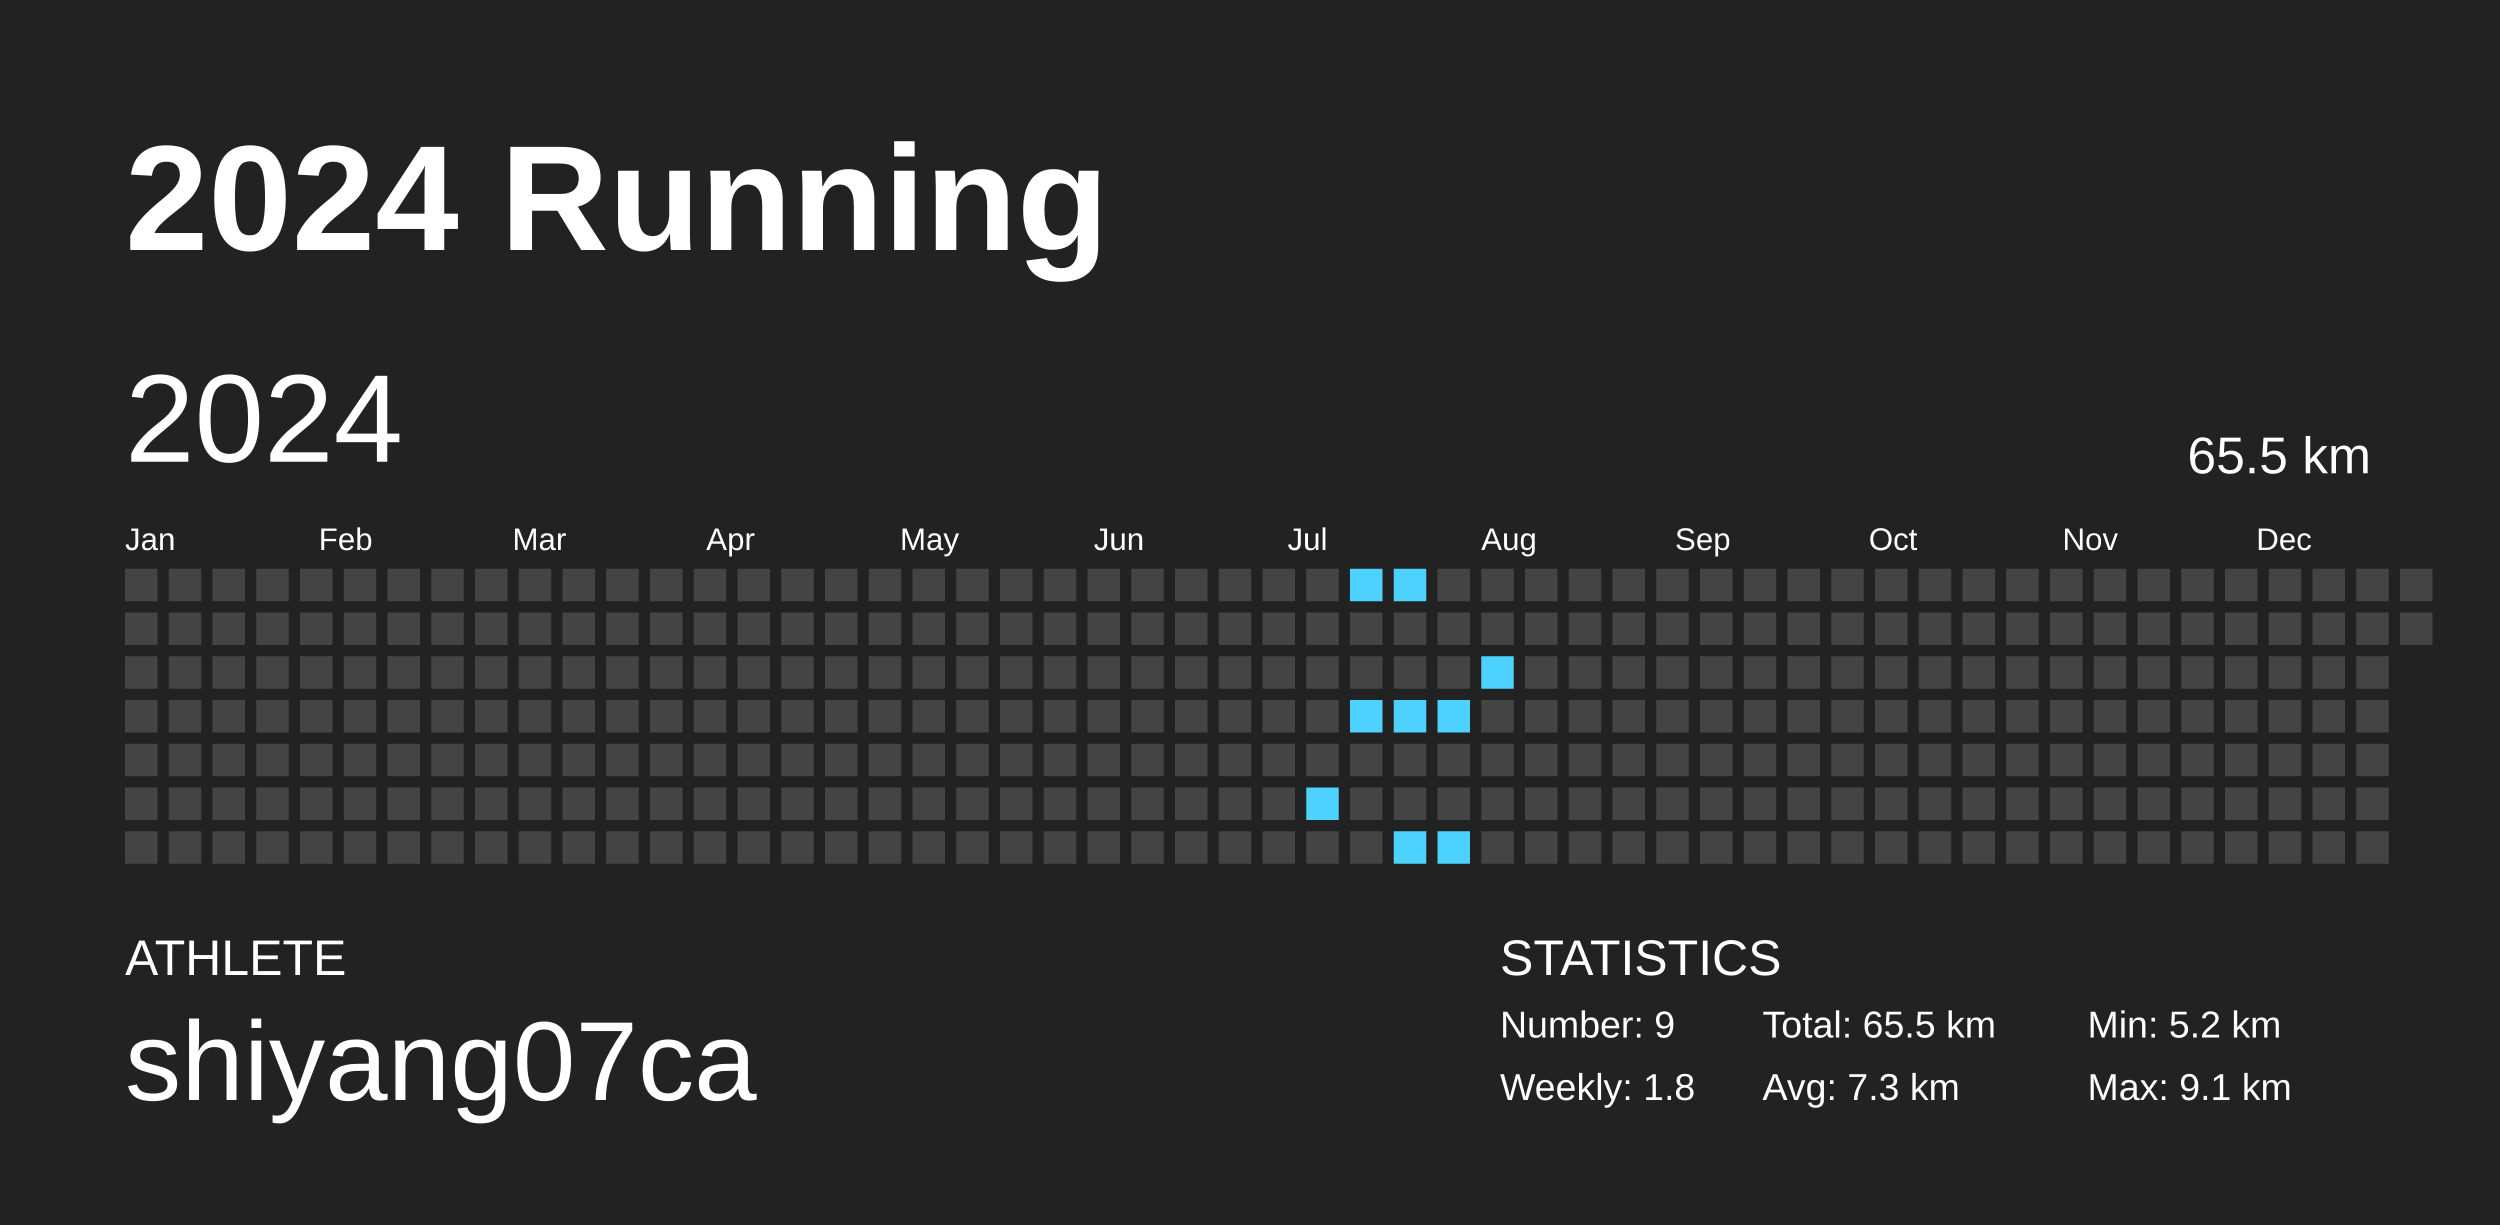
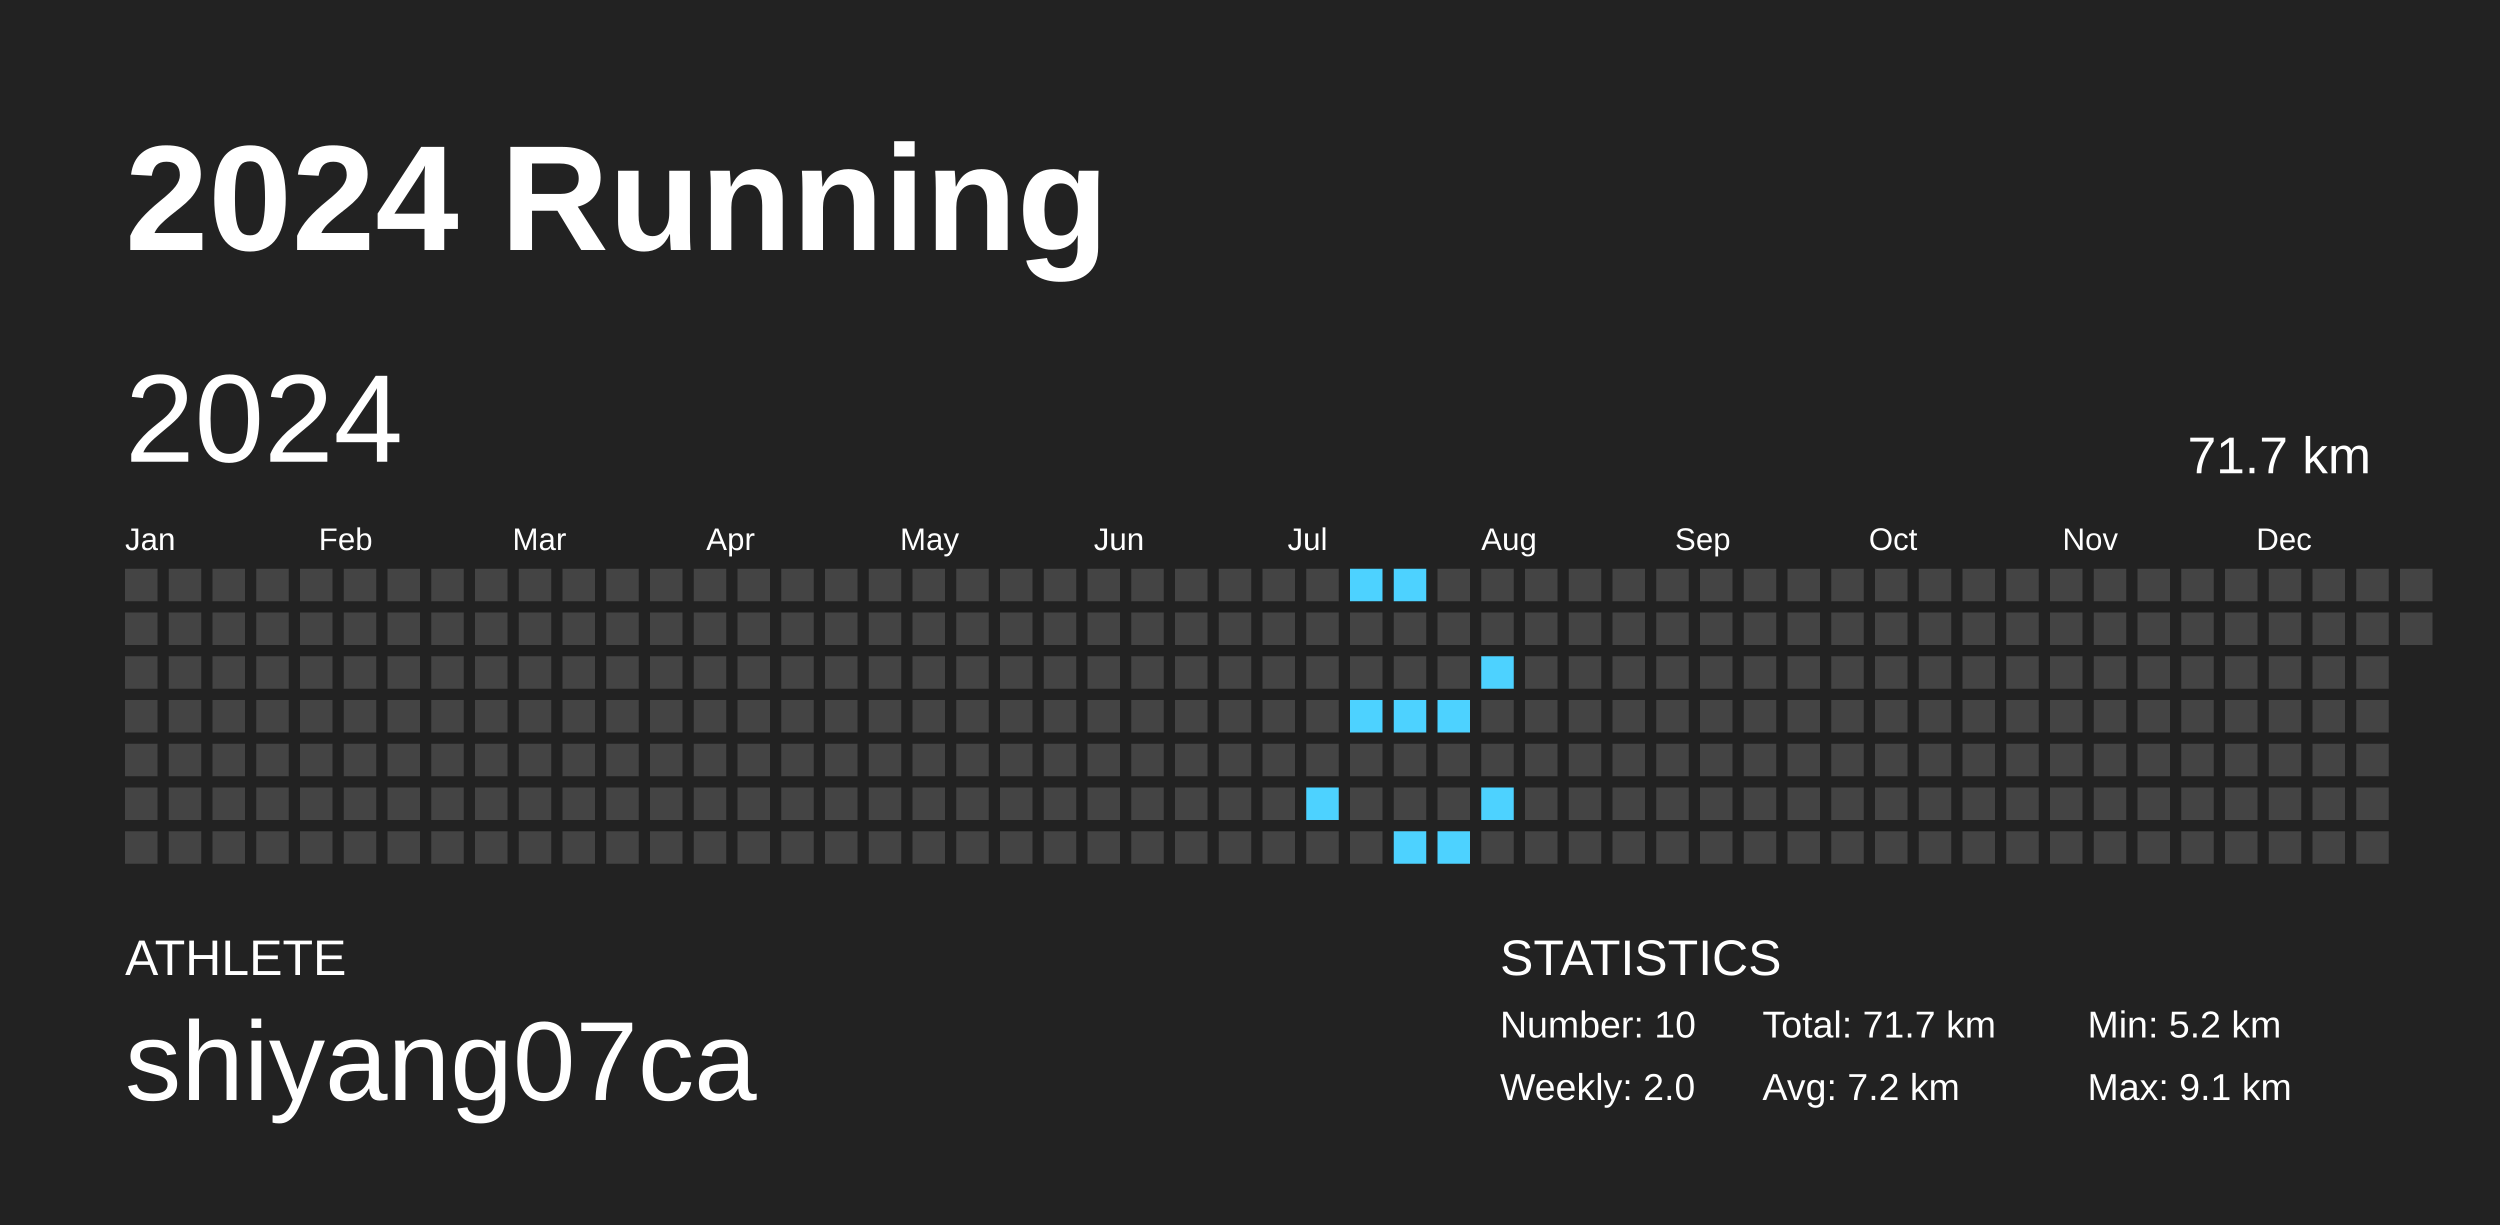
<svg xmlns="http://www.w3.org/2000/svg" baseProfile="full" height="98mm" version="1.1" viewBox="0,0,200,98" width="200mm">
  <defs />
  <rect fill="#222222" height="98" width="200" x="0" y="0" />
  <text fill="#FFFFFF" style="font-size:12px; font-family:Arial; font-weight:bold;" x="10" y="20">2024 Running</text>
  <text fill="#FFFFFF" style="font-size:4px; font-family:Arial" x="10" y="78">ATHLETE</text>
  <text fill="#FFFFFF" style="font-size:9px; font-family:Arial" x="10" y="88">shiyang07ca</text>
  <text fill="#FFFFFF" style="font-size:4px; font-family:Arial" x="120" y="78">STATISTICS</text>
-   <text fill="#FFFFFF" style="font-size:3px; font-family:Arial" x="120" y="83">Number: 9</text>
-   <text fill="#FFFFFF" style="font-size:3px; font-family:Arial" x="120" y="88">Weekly: 1.8</text>
-   <text fill="#FFFFFF" style="font-size:3px; font-family:Arial" x="141" y="83">Total: 65.5 km</text>
-   <text fill="#FFFFFF" style="font-size:3px; font-family:Arial" x="141" y="88">Avg: 7.3 km</text>
+   <text fill="#FFFFFF" style="font-size:3px; font-family:Arial" x="120" y="83">Number: 10</text>
+   <text fill="#FFFFFF" style="font-size:3px; font-family:Arial" x="120" y="88">Weekly: 2.0</text>
+   <text fill="#FFFFFF" style="font-size:3px; font-family:Arial" x="141" y="83">Total: 71.7 km</text>
+   <text fill="#FFFFFF" style="font-size:3px; font-family:Arial" x="141" y="88">Avg: 7.2 km</text>
  <text fill="#FFFFFF" style="font-size:3px; font-family:Arial" x="167" y="83">Min: 5.2 km</text>
  <text fill="#FFFFFF" style="font-size:3px; font-family:Arial" x="167" y="88">Max: 9.1 km</text>
  <text dominant-baseline="hanging" fill="#FFFFFF" style="font-size:10.0px; font-family:Arial;" x="10" y="30">2024</text>
-   <text dominant-baseline="hanging" fill="#FFFFFF" style="font-size:4.125px; font-family:Arial;" x="175" y="35">65.5 km</text>
+   <text dominant-baseline="hanging" fill="#FFFFFF" style="font-size:4.125px; font-family:Arial;" x="175" y="35">71.7 km</text>
  <text fill="#FFFFFF" style="font-size:2.5px; font-family:Arial" x="10.0" y="44">Jan</text>
  <text fill="#FFFFFF" style="font-size:2.5px; font-family:Arial" x="25.5" y="44">Feb</text>
  <text fill="#FFFFFF" style="font-size:2.5px; font-family:Arial" x="41.0" y="44">Mar</text>
  <text fill="#FFFFFF" style="font-size:2.5px; font-family:Arial" x="56.5" y="44">Apr</text>
  <text fill="#FFFFFF" style="font-size:2.5px; font-family:Arial" x="72.0" y="44">May</text>
  <text fill="#FFFFFF" style="font-size:2.5px; font-family:Arial" x="87.5" y="44">Jun</text>
  <text fill="#FFFFFF" style="font-size:2.5px; font-family:Arial" x="103.0" y="44">Jul</text>
  <text fill="#FFFFFF" style="font-size:2.5px; font-family:Arial" x="118.5" y="44">Aug</text>
  <text fill="#FFFFFF" style="font-size:2.5px; font-family:Arial" x="134.0" y="44">Sep</text>
  <text fill="#FFFFFF" style="font-size:2.5px; font-family:Arial" x="149.5" y="44">Oct</text>
  <text fill="#FFFFFF" style="font-size:2.5px; font-family:Arial" x="165.0" y="44">Nov</text>
  <text fill="#FFFFFF" style="font-size:2.5px; font-family:Arial" x="180.5" y="44">Dec</text>
  <rect fill="#444444" height="2.6" width="2.6" x="10.0" y="45.5" />
  <rect fill="#444444" height="2.6" width="2.6" x="10.0" y="49.0" />
  <rect fill="#444444" height="2.6" width="2.6" x="10.0" y="52.5" />
  <rect fill="#444444" height="2.6" width="2.6" x="10.0" y="56.0" />
  <rect fill="#444444" height="2.6" width="2.6" x="10.0" y="59.5" />
  <rect fill="#444444" height="2.6" width="2.6" x="10.0" y="63.0" />
  <rect fill="#444444" height="2.6" width="2.6" x="10.0" y="66.5" />
  <rect fill="#444444" height="2.6" width="2.6" x="13.5" y="45.5" />
  <rect fill="#444444" height="2.6" width="2.6" x="13.5" y="49.0" />
  <rect fill="#444444" height="2.6" width="2.6" x="13.5" y="52.5" />
  <rect fill="#444444" height="2.6" width="2.6" x="13.5" y="56.0" />
  <rect fill="#444444" height="2.6" width="2.6" x="13.5" y="59.5" />
  <rect fill="#444444" height="2.6" width="2.6" x="13.5" y="63.0" />
  <rect fill="#444444" height="2.6" width="2.6" x="13.5" y="66.5" />
  <rect fill="#444444" height="2.6" width="2.6" x="17.0" y="45.5" />
  <rect fill="#444444" height="2.6" width="2.6" x="17.0" y="49.0" />
  <rect fill="#444444" height="2.6" width="2.6" x="17.0" y="52.5" />
  <rect fill="#444444" height="2.6" width="2.6" x="17.0" y="56.0" />
  <rect fill="#444444" height="2.6" width="2.6" x="17.0" y="59.5" />
  <rect fill="#444444" height="2.6" width="2.6" x="17.0" y="63.0" />
  <rect fill="#444444" height="2.6" width="2.6" x="17.0" y="66.5" />
  <rect fill="#444444" height="2.6" width="2.6" x="20.5" y="45.5" />
  <rect fill="#444444" height="2.6" width="2.6" x="20.5" y="49.0" />
  <rect fill="#444444" height="2.6" width="2.6" x="20.5" y="52.5" />
  <rect fill="#444444" height="2.6" width="2.6" x="20.5" y="56.0" />
  <rect fill="#444444" height="2.6" width="2.6" x="20.5" y="59.5" />
  <rect fill="#444444" height="2.6" width="2.6" x="20.5" y="63.0" />
  <rect fill="#444444" height="2.6" width="2.6" x="20.5" y="66.5" />
  <rect fill="#444444" height="2.6" width="2.6" x="24.0" y="45.5" />
  <rect fill="#444444" height="2.6" width="2.6" x="24.0" y="49.0" />
  <rect fill="#444444" height="2.6" width="2.6" x="24.0" y="52.5" />
  <rect fill="#444444" height="2.6" width="2.6" x="24.0" y="56.0" />
  <rect fill="#444444" height="2.6" width="2.6" x="24.0" y="59.5" />
  <rect fill="#444444" height="2.6" width="2.6" x="24.0" y="63.0" />
  <rect fill="#444444" height="2.6" width="2.6" x="24.0" y="66.5" />
  <rect fill="#444444" height="2.6" width="2.6" x="27.5" y="45.5" />
  <rect fill="#444444" height="2.6" width="2.6" x="27.5" y="49.0" />
  <rect fill="#444444" height="2.6" width="2.6" x="27.5" y="52.5" />
  <rect fill="#444444" height="2.6" width="2.6" x="27.5" y="56.0" />
  <rect fill="#444444" height="2.6" width="2.6" x="27.5" y="59.5" />
  <rect fill="#444444" height="2.6" width="2.6" x="27.5" y="63.0" />
  <rect fill="#444444" height="2.6" width="2.6" x="27.5" y="66.5" />
  <rect fill="#444444" height="2.6" width="2.6" x="31.0" y="45.5" />
  <rect fill="#444444" height="2.6" width="2.6" x="31.0" y="49.0" />
  <rect fill="#444444" height="2.6" width="2.6" x="31.0" y="52.5" />
  <rect fill="#444444" height="2.6" width="2.6" x="31.0" y="56.0" />
  <rect fill="#444444" height="2.6" width="2.6" x="31.0" y="59.5" />
  <rect fill="#444444" height="2.6" width="2.6" x="31.0" y="63.0" />
  <rect fill="#444444" height="2.6" width="2.6" x="31.0" y="66.5" />
  <rect fill="#444444" height="2.6" width="2.6" x="34.5" y="45.5" />
  <rect fill="#444444" height="2.6" width="2.6" x="34.5" y="49.0" />
  <rect fill="#444444" height="2.6" width="2.6" x="34.5" y="52.5" />
  <rect fill="#444444" height="2.6" width="2.6" x="34.5" y="56.0" />
  <rect fill="#444444" height="2.6" width="2.6" x="34.5" y="59.5" />
  <rect fill="#444444" height="2.6" width="2.6" x="34.5" y="63.0" />
  <rect fill="#444444" height="2.6" width="2.6" x="34.5" y="66.5" />
  <rect fill="#444444" height="2.6" width="2.6" x="38.0" y="45.5" />
  <rect fill="#444444" height="2.6" width="2.6" x="38.0" y="49.0" />
  <rect fill="#444444" height="2.6" width="2.6" x="38.0" y="52.5" />
  <rect fill="#444444" height="2.6" width="2.6" x="38.0" y="56.0" />
  <rect fill="#444444" height="2.6" width="2.6" x="38.0" y="59.5" />
  <rect fill="#444444" height="2.6" width="2.6" x="38.0" y="63.0" />
  <rect fill="#444444" height="2.6" width="2.6" x="38.0" y="66.5" />
  <rect fill="#444444" height="2.6" width="2.6" x="41.5" y="45.5" />
  <rect fill="#444444" height="2.6" width="2.6" x="41.5" y="49.0" />
  <rect fill="#444444" height="2.6" width="2.6" x="41.5" y="52.5" />
  <rect fill="#444444" height="2.6" width="2.6" x="41.5" y="56.0" />
  <rect fill="#444444" height="2.6" width="2.6" x="41.5" y="59.5" />
  <rect fill="#444444" height="2.6" width="2.6" x="41.5" y="63.0" />
  <rect fill="#444444" height="2.6" width="2.6" x="41.5" y="66.5" />
  <rect fill="#444444" height="2.6" width="2.6" x="45.0" y="45.5" />
  <rect fill="#444444" height="2.6" width="2.6" x="45.0" y="49.0" />
  <rect fill="#444444" height="2.6" width="2.6" x="45.0" y="52.5" />
  <rect fill="#444444" height="2.6" width="2.6" x="45.0" y="56.0" />
  <rect fill="#444444" height="2.6" width="2.6" x="45.0" y="59.5" />
  <rect fill="#444444" height="2.6" width="2.6" x="45.0" y="63.0" />
  <rect fill="#444444" height="2.6" width="2.6" x="45.0" y="66.5" />
  <rect fill="#444444" height="2.6" width="2.6" x="48.5" y="45.5" />
  <rect fill="#444444" height="2.6" width="2.6" x="48.5" y="49.0" />
  <rect fill="#444444" height="2.6" width="2.6" x="48.5" y="52.5" />
  <rect fill="#444444" height="2.6" width="2.6" x="48.5" y="56.0" />
  <rect fill="#444444" height="2.6" width="2.6" x="48.5" y="59.5" />
  <rect fill="#444444" height="2.6" width="2.6" x="48.5" y="63.0" />
  <rect fill="#444444" height="2.6" width="2.6" x="48.5" y="66.5" />
  <rect fill="#444444" height="2.6" width="2.6" x="52.0" y="45.5" />
  <rect fill="#444444" height="2.6" width="2.6" x="52.0" y="49.0" />
  <rect fill="#444444" height="2.6" width="2.6" x="52.0" y="52.5" />
  <rect fill="#444444" height="2.6" width="2.6" x="52.0" y="56.0" />
  <rect fill="#444444" height="2.6" width="2.6" x="52.0" y="59.5" />
  <rect fill="#444444" height="2.6" width="2.6" x="52.0" y="63.0" />
  <rect fill="#444444" height="2.6" width="2.6" x="52.0" y="66.5" />
  <rect fill="#444444" height="2.6" width="2.6" x="55.5" y="45.5" />
  <rect fill="#444444" height="2.6" width="2.6" x="55.5" y="49.0" />
  <rect fill="#444444" height="2.6" width="2.6" x="55.5" y="52.5" />
  <rect fill="#444444" height="2.6" width="2.6" x="55.5" y="56.0" />
  <rect fill="#444444" height="2.6" width="2.6" x="55.5" y="59.5" />
  <rect fill="#444444" height="2.6" width="2.6" x="55.5" y="63.0" />
  <rect fill="#444444" height="2.6" width="2.6" x="55.5" y="66.5" />
  <rect fill="#444444" height="2.6" width="2.6" x="59.0" y="45.5" />
  <rect fill="#444444" height="2.6" width="2.6" x="59.0" y="49.0" />
  <rect fill="#444444" height="2.6" width="2.6" x="59.0" y="52.5" />
  <rect fill="#444444" height="2.6" width="2.6" x="59.0" y="56.0" />
  <rect fill="#444444" height="2.6" width="2.6" x="59.0" y="59.5" />
  <rect fill="#444444" height="2.6" width="2.6" x="59.0" y="63.0" />
  <rect fill="#444444" height="2.6" width="2.6" x="59.0" y="66.5" />
  <rect fill="#444444" height="2.6" width="2.6" x="62.5" y="45.5" />
  <rect fill="#444444" height="2.6" width="2.6" x="62.5" y="49.0" />
  <rect fill="#444444" height="2.6" width="2.6" x="62.5" y="52.5" />
  <rect fill="#444444" height="2.6" width="2.6" x="62.5" y="56.0" />
  <rect fill="#444444" height="2.6" width="2.6" x="62.5" y="59.5" />
  <rect fill="#444444" height="2.6" width="2.6" x="62.5" y="63.0" />
  <rect fill="#444444" height="2.6" width="2.6" x="62.5" y="66.5" />
  <rect fill="#444444" height="2.6" width="2.6" x="66.0" y="45.5" />
  <rect fill="#444444" height="2.6" width="2.6" x="66.0" y="49.0" />
  <rect fill="#444444" height="2.6" width="2.6" x="66.0" y="52.5" />
  <rect fill="#444444" height="2.6" width="2.6" x="66.0" y="56.0" />
  <rect fill="#444444" height="2.6" width="2.6" x="66.0" y="59.5" />
  <rect fill="#444444" height="2.6" width="2.6" x="66.0" y="63.0" />
  <rect fill="#444444" height="2.6" width="2.6" x="66.0" y="66.5" />
  <rect fill="#444444" height="2.6" width="2.6" x="69.5" y="45.5" />
  <rect fill="#444444" height="2.6" width="2.6" x="69.5" y="49.0" />
  <rect fill="#444444" height="2.6" width="2.6" x="69.5" y="52.5" />
  <rect fill="#444444" height="2.6" width="2.6" x="69.5" y="56.0" />
  <rect fill="#444444" height="2.6" width="2.6" x="69.5" y="59.5" />
  <rect fill="#444444" height="2.6" width="2.6" x="69.5" y="63.0" />
  <rect fill="#444444" height="2.6" width="2.6" x="69.5" y="66.5" />
  <rect fill="#444444" height="2.6" width="2.6" x="73.0" y="45.5" />
  <rect fill="#444444" height="2.6" width="2.6" x="73.0" y="49.0" />
  <rect fill="#444444" height="2.6" width="2.6" x="73.0" y="52.5" />
  <rect fill="#444444" height="2.6" width="2.6" x="73.0" y="56.0" />
  <rect fill="#444444" height="2.6" width="2.6" x="73.0" y="59.5" />
  <rect fill="#444444" height="2.6" width="2.6" x="73.0" y="63.0" />
  <rect fill="#444444" height="2.6" width="2.6" x="73.0" y="66.5" />
  <rect fill="#444444" height="2.6" width="2.6" x="76.5" y="45.5" />
  <rect fill="#444444" height="2.6" width="2.6" x="76.5" y="49.0" />
  <rect fill="#444444" height="2.6" width="2.6" x="76.5" y="52.5" />
  <rect fill="#444444" height="2.6" width="2.6" x="76.5" y="56.0" />
  <rect fill="#444444" height="2.6" width="2.6" x="76.5" y="59.5" />
  <rect fill="#444444" height="2.6" width="2.6" x="76.5" y="63.0" />
  <rect fill="#444444" height="2.6" width="2.6" x="76.5" y="66.5" />
  <rect fill="#444444" height="2.6" width="2.6" x="80.0" y="45.5" />
  <rect fill="#444444" height="2.6" width="2.6" x="80.0" y="49.0" />
  <rect fill="#444444" height="2.6" width="2.6" x="80.0" y="52.5" />
  <rect fill="#444444" height="2.6" width="2.6" x="80.0" y="56.0" />
  <rect fill="#444444" height="2.6" width="2.6" x="80.0" y="59.5" />
  <rect fill="#444444" height="2.6" width="2.6" x="80.0" y="63.0" />
  <rect fill="#444444" height="2.6" width="2.6" x="80.0" y="66.5" />
  <rect fill="#444444" height="2.6" width="2.6" x="83.5" y="45.5" />
  <rect fill="#444444" height="2.6" width="2.6" x="83.5" y="49.0" />
  <rect fill="#444444" height="2.6" width="2.6" x="83.5" y="52.5" />
  <rect fill="#444444" height="2.6" width="2.6" x="83.5" y="56.0" />
  <rect fill="#444444" height="2.6" width="2.6" x="83.5" y="59.5" />
  <rect fill="#444444" height="2.6" width="2.6" x="83.5" y="63.0" />
  <rect fill="#444444" height="2.6" width="2.6" x="83.5" y="66.5" />
  <rect fill="#444444" height="2.6" width="2.6" x="87.0" y="45.5" />
  <rect fill="#444444" height="2.6" width="2.6" x="87.0" y="49.0" />
  <rect fill="#444444" height="2.6" width="2.6" x="87.0" y="52.5" />
  <rect fill="#444444" height="2.6" width="2.6" x="87.0" y="56.0" />
  <rect fill="#444444" height="2.6" width="2.6" x="87.0" y="59.5" />
  <rect fill="#444444" height="2.6" width="2.6" x="87.0" y="63.0" />
  <rect fill="#444444" height="2.6" width="2.6" x="87.0" y="66.5" />
  <rect fill="#444444" height="2.6" width="2.6" x="90.5" y="45.5" />
  <rect fill="#444444" height="2.6" width="2.6" x="90.5" y="49.0" />
  <rect fill="#444444" height="2.6" width="2.6" x="90.5" y="52.5" />
  <rect fill="#444444" height="2.6" width="2.6" x="90.5" y="56.0" />
  <rect fill="#444444" height="2.6" width="2.6" x="90.5" y="59.5" />
  <rect fill="#444444" height="2.6" width="2.6" x="90.5" y="63.0" />
  <rect fill="#444444" height="2.6" width="2.6" x="90.5" y="66.5" />
  <rect fill="#444444" height="2.6" width="2.6" x="94.0" y="45.5" />
  <rect fill="#444444" height="2.6" width="2.6" x="94.0" y="49.0" />
  <rect fill="#444444" height="2.6" width="2.6" x="94.0" y="52.5" />
  <rect fill="#444444" height="2.6" width="2.6" x="94.0" y="56.0" />
  <rect fill="#444444" height="2.6" width="2.6" x="94.0" y="59.5" />
  <rect fill="#444444" height="2.6" width="2.6" x="94.0" y="63.0" />
  <rect fill="#444444" height="2.6" width="2.6" x="94.0" y="66.5" />
  <rect fill="#444444" height="2.6" width="2.6" x="97.5" y="45.5" />
  <rect fill="#444444" height="2.6" width="2.6" x="97.5" y="49.0" />
  <rect fill="#444444" height="2.6" width="2.6" x="97.5" y="52.5" />
  <rect fill="#444444" height="2.6" width="2.6" x="97.5" y="56.0" />
  <rect fill="#444444" height="2.6" width="2.6" x="97.5" y="59.5" />
  <rect fill="#444444" height="2.6" width="2.6" x="97.5" y="63.0" />
  <rect fill="#444444" height="2.6" width="2.6" x="97.5" y="66.5" />
  <rect fill="#444444" height="2.6" width="2.6" x="101.0" y="45.5" />
  <rect fill="#444444" height="2.6" width="2.6" x="101.0" y="49.0" />
  <rect fill="#444444" height="2.6" width="2.6" x="101.0" y="52.5" />
  <rect fill="#444444" height="2.6" width="2.6" x="101.0" y="56.0" />
  <rect fill="#444444" height="2.6" width="2.6" x="101.0" y="59.5" />
  <rect fill="#444444" height="2.6" width="2.6" x="101.0" y="63.0" />
  <rect fill="#444444" height="2.6" width="2.6" x="101.0" y="66.5" />
  <rect fill="#444444" height="2.6" width="2.6" x="104.5" y="45.5" />
  <rect fill="#444444" height="2.6" width="2.6" x="104.5" y="49.0" />
  <rect fill="#444444" height="2.6" width="2.6" x="104.5" y="52.5" />
  <rect fill="#444444" height="2.6" width="2.6" x="104.5" y="56.0" />
  <rect fill="#444444" height="2.6" width="2.6" x="104.5" y="59.5" />
  <rect fill="#4dd2ff" height="2.6" width="2.6" x="104.5" y="63.0" />
  <rect fill="#444444" height="2.6" width="2.6" x="104.5" y="66.5" />
  <rect fill="#4dd2ff" height="2.6" width="2.6" x="108.0" y="45.5" />
  <rect fill="#444444" height="2.6" width="2.6" x="108.0" y="49.0" />
  <rect fill="#444444" height="2.6" width="2.6" x="108.0" y="52.5" />
  <rect fill="#4dd2ff" height="2.6" width="2.6" x="108.0" y="56.0" />
  <rect fill="#444444" height="2.6" width="2.6" x="108.0" y="59.5" />
  <rect fill="#444444" height="2.6" width="2.6" x="108.0" y="63.0" />
  <rect fill="#444444" height="2.6" width="2.6" x="108.0" y="66.5" />
  <rect fill="#4dd2ff" height="2.6" width="2.6" x="111.5" y="45.5" />
  <rect fill="#444444" height="2.6" width="2.6" x="111.5" y="49.0" />
  <rect fill="#444444" height="2.6" width="2.6" x="111.5" y="52.5" />
  <rect fill="#4dd2ff" height="2.6" width="2.6" x="111.5" y="56.0" />
  <rect fill="#444444" height="2.6" width="2.6" x="111.5" y="59.5" />
  <rect fill="#444444" height="2.6" width="2.6" x="111.5" y="63.0" />
  <rect fill="#4dd2ff" height="2.6" width="2.6" x="111.5" y="66.5" />
  <rect fill="#444444" height="2.6" width="2.6" x="115.0" y="45.5" />
  <rect fill="#444444" height="2.6" width="2.6" x="115.0" y="49.0" />
  <rect fill="#444444" height="2.6" width="2.6" x="115.0" y="52.5" />
  <rect fill="#4dd2ff" height="2.6" width="2.6" x="115.0" y="56.0" />
  <rect fill="#444444" height="2.6" width="2.6" x="115.0" y="59.5" />
  <rect fill="#444444" height="2.6" width="2.6" x="115.0" y="63.0" />
  <rect fill="#4dd2ff" height="2.6" width="2.6" x="115.0" y="66.5" />
  <rect fill="#444444" height="2.6" width="2.6" x="118.5" y="45.5" />
  <rect fill="#444444" height="2.6" width="2.6" x="118.5" y="49.0" />
  <rect fill="#4dd2ff" height="2.6" width="2.6" x="118.5" y="52.5" />
  <rect fill="#444444" height="2.6" width="2.6" x="118.5" y="56.0" />
  <rect fill="#444444" height="2.6" width="2.6" x="118.5" y="59.5" />
-   <rect fill="#444444" height="2.6" width="2.6" x="118.5" y="63.0" />
+   <rect fill="#4dd2ff" height="2.6" width="2.6" x="118.5" y="63.0" />
  <rect fill="#444444" height="2.6" width="2.6" x="118.5" y="66.5" />
  <rect fill="#444444" height="2.6" width="2.6" x="122.0" y="45.5" />
  <rect fill="#444444" height="2.6" width="2.6" x="122.0" y="49.0" />
  <rect fill="#444444" height="2.6" width="2.6" x="122.0" y="52.5" />
  <rect fill="#444444" height="2.6" width="2.6" x="122.0" y="56.0" />
  <rect fill="#444444" height="2.6" width="2.6" x="122.0" y="59.5" />
  <rect fill="#444444" height="2.6" width="2.6" x="122.0" y="63.0" />
  <rect fill="#444444" height="2.6" width="2.6" x="122.0" y="66.5" />
  <rect fill="#444444" height="2.6" width="2.6" x="125.5" y="45.5" />
  <rect fill="#444444" height="2.6" width="2.6" x="125.5" y="49.0" />
  <rect fill="#444444" height="2.6" width="2.6" x="125.5" y="52.5" />
  <rect fill="#444444" height="2.6" width="2.6" x="125.5" y="56.0" />
  <rect fill="#444444" height="2.6" width="2.6" x="125.5" y="59.5" />
  <rect fill="#444444" height="2.6" width="2.6" x="125.5" y="63.0" />
  <rect fill="#444444" height="2.6" width="2.6" x="125.5" y="66.5" />
  <rect fill="#444444" height="2.6" width="2.6" x="129.0" y="45.5" />
  <rect fill="#444444" height="2.6" width="2.6" x="129.0" y="49.0" />
  <rect fill="#444444" height="2.6" width="2.6" x="129.0" y="52.5" />
  <rect fill="#444444" height="2.6" width="2.6" x="129.0" y="56.0" />
  <rect fill="#444444" height="2.6" width="2.6" x="129.0" y="59.5" />
  <rect fill="#444444" height="2.6" width="2.6" x="129.0" y="63.0" />
  <rect fill="#444444" height="2.6" width="2.6" x="129.0" y="66.5" />
  <rect fill="#444444" height="2.6" width="2.6" x="132.5" y="45.5" />
  <rect fill="#444444" height="2.6" width="2.6" x="132.5" y="49.0" />
  <rect fill="#444444" height="2.6" width="2.6" x="132.5" y="52.5" />
  <rect fill="#444444" height="2.6" width="2.6" x="132.5" y="56.0" />
  <rect fill="#444444" height="2.6" width="2.6" x="132.5" y="59.5" />
  <rect fill="#444444" height="2.6" width="2.6" x="132.5" y="63.0" />
  <rect fill="#444444" height="2.6" width="2.6" x="132.5" y="66.5" />
  <rect fill="#444444" height="2.6" width="2.6" x="136.0" y="45.5" />
  <rect fill="#444444" height="2.6" width="2.6" x="136.0" y="49.0" />
  <rect fill="#444444" height="2.6" width="2.6" x="136.0" y="52.5" />
  <rect fill="#444444" height="2.6" width="2.6" x="136.0" y="56.0" />
  <rect fill="#444444" height="2.6" width="2.6" x="136.0" y="59.5" />
  <rect fill="#444444" height="2.6" width="2.6" x="136.0" y="63.0" />
  <rect fill="#444444" height="2.6" width="2.6" x="136.0" y="66.5" />
  <rect fill="#444444" height="2.6" width="2.6" x="139.5" y="45.5" />
  <rect fill="#444444" height="2.6" width="2.6" x="139.5" y="49.0" />
  <rect fill="#444444" height="2.6" width="2.6" x="139.5" y="52.5" />
  <rect fill="#444444" height="2.6" width="2.6" x="139.5" y="56.0" />
  <rect fill="#444444" height="2.6" width="2.6" x="139.5" y="59.5" />
  <rect fill="#444444" height="2.6" width="2.6" x="139.5" y="63.0" />
  <rect fill="#444444" height="2.6" width="2.6" x="139.5" y="66.5" />
  <rect fill="#444444" height="2.6" width="2.6" x="143.0" y="45.5" />
  <rect fill="#444444" height="2.6" width="2.6" x="143.0" y="49.0" />
  <rect fill="#444444" height="2.6" width="2.6" x="143.0" y="52.5" />
  <rect fill="#444444" height="2.6" width="2.6" x="143.0" y="56.0" />
  <rect fill="#444444" height="2.6" width="2.6" x="143.0" y="59.5" />
  <rect fill="#444444" height="2.6" width="2.6" x="143.0" y="63.0" />
  <rect fill="#444444" height="2.6" width="2.6" x="143.0" y="66.5" />
  <rect fill="#444444" height="2.6" width="2.6" x="146.5" y="45.5" />
  <rect fill="#444444" height="2.6" width="2.6" x="146.5" y="49.0" />
  <rect fill="#444444" height="2.6" width="2.6" x="146.5" y="52.5" />
  <rect fill="#444444" height="2.6" width="2.6" x="146.5" y="56.0" />
  <rect fill="#444444" height="2.6" width="2.6" x="146.5" y="59.5" />
  <rect fill="#444444" height="2.6" width="2.6" x="146.5" y="63.0" />
  <rect fill="#444444" height="2.6" width="2.6" x="146.5" y="66.5" />
  <rect fill="#444444" height="2.6" width="2.6" x="150.0" y="45.5" />
  <rect fill="#444444" height="2.6" width="2.6" x="150.0" y="49.0" />
  <rect fill="#444444" height="2.6" width="2.6" x="150.0" y="52.5" />
  <rect fill="#444444" height="2.6" width="2.6" x="150.0" y="56.0" />
  <rect fill="#444444" height="2.6" width="2.6" x="150.0" y="59.5" />
  <rect fill="#444444" height="2.6" width="2.6" x="150.0" y="63.0" />
  <rect fill="#444444" height="2.6" width="2.6" x="150.0" y="66.5" />
  <rect fill="#444444" height="2.6" width="2.6" x="153.5" y="45.5" />
  <rect fill="#444444" height="2.6" width="2.6" x="153.5" y="49.0" />
  <rect fill="#444444" height="2.6" width="2.6" x="153.5" y="52.5" />
  <rect fill="#444444" height="2.6" width="2.6" x="153.5" y="56.0" />
  <rect fill="#444444" height="2.6" width="2.6" x="153.5" y="59.5" />
  <rect fill="#444444" height="2.6" width="2.6" x="153.5" y="63.0" />
  <rect fill="#444444" height="2.6" width="2.6" x="153.5" y="66.5" />
  <rect fill="#444444" height="2.6" width="2.6" x="157.0" y="45.5" />
  <rect fill="#444444" height="2.6" width="2.6" x="157.0" y="49.0" />
  <rect fill="#444444" height="2.6" width="2.6" x="157.0" y="52.5" />
  <rect fill="#444444" height="2.6" width="2.6" x="157.0" y="56.0" />
  <rect fill="#444444" height="2.6" width="2.6" x="157.0" y="59.5" />
  <rect fill="#444444" height="2.6" width="2.6" x="157.0" y="63.0" />
  <rect fill="#444444" height="2.6" width="2.6" x="157.0" y="66.5" />
  <rect fill="#444444" height="2.6" width="2.6" x="160.5" y="45.5" />
  <rect fill="#444444" height="2.6" width="2.6" x="160.5" y="49.0" />
  <rect fill="#444444" height="2.6" width="2.6" x="160.5" y="52.5" />
  <rect fill="#444444" height="2.6" width="2.6" x="160.5" y="56.0" />
  <rect fill="#444444" height="2.6" width="2.6" x="160.5" y="59.5" />
  <rect fill="#444444" height="2.6" width="2.6" x="160.5" y="63.0" />
  <rect fill="#444444" height="2.6" width="2.6" x="160.5" y="66.5" />
  <rect fill="#444444" height="2.6" width="2.6" x="164.0" y="45.5" />
  <rect fill="#444444" height="2.6" width="2.6" x="164.0" y="49.0" />
  <rect fill="#444444" height="2.6" width="2.6" x="164.0" y="52.5" />
  <rect fill="#444444" height="2.6" width="2.6" x="164.0" y="56.0" />
  <rect fill="#444444" height="2.6" width="2.6" x="164.0" y="59.5" />
  <rect fill="#444444" height="2.6" width="2.6" x="164.0" y="63.0" />
  <rect fill="#444444" height="2.6" width="2.6" x="164.0" y="66.5" />
  <rect fill="#444444" height="2.6" width="2.6" x="167.5" y="45.5" />
  <rect fill="#444444" height="2.6" width="2.6" x="167.5" y="49.0" />
  <rect fill="#444444" height="2.6" width="2.6" x="167.5" y="52.5" />
  <rect fill="#444444" height="2.6" width="2.6" x="167.5" y="56.0" />
  <rect fill="#444444" height="2.6" width="2.6" x="167.5" y="59.5" />
  <rect fill="#444444" height="2.6" width="2.6" x="167.5" y="63.0" />
  <rect fill="#444444" height="2.6" width="2.6" x="167.5" y="66.5" />
  <rect fill="#444444" height="2.6" width="2.6" x="171.0" y="45.5" />
  <rect fill="#444444" height="2.6" width="2.6" x="171.0" y="49.0" />
  <rect fill="#444444" height="2.6" width="2.6" x="171.0" y="52.5" />
  <rect fill="#444444" height="2.6" width="2.6" x="171.0" y="56.0" />
  <rect fill="#444444" height="2.6" width="2.6" x="171.0" y="59.5" />
  <rect fill="#444444" height="2.6" width="2.6" x="171.0" y="63.0" />
  <rect fill="#444444" height="2.6" width="2.6" x="171.0" y="66.5" />
  <rect fill="#444444" height="2.6" width="2.6" x="174.5" y="45.5" />
  <rect fill="#444444" height="2.6" width="2.6" x="174.5" y="49.0" />
  <rect fill="#444444" height="2.6" width="2.6" x="174.5" y="52.5" />
  <rect fill="#444444" height="2.6" width="2.6" x="174.5" y="56.0" />
  <rect fill="#444444" height="2.6" width="2.6" x="174.5" y="59.5" />
  <rect fill="#444444" height="2.6" width="2.6" x="174.5" y="63.0" />
  <rect fill="#444444" height="2.6" width="2.6" x="174.5" y="66.5" />
  <rect fill="#444444" height="2.6" width="2.6" x="178.0" y="45.5" />
  <rect fill="#444444" height="2.6" width="2.6" x="178.0" y="49.0" />
  <rect fill="#444444" height="2.6" width="2.6" x="178.0" y="52.5" />
  <rect fill="#444444" height="2.6" width="2.6" x="178.0" y="56.0" />
  <rect fill="#444444" height="2.6" width="2.6" x="178.0" y="59.5" />
  <rect fill="#444444" height="2.6" width="2.6" x="178.0" y="63.0" />
  <rect fill="#444444" height="2.6" width="2.6" x="178.0" y="66.5" />
  <rect fill="#444444" height="2.6" width="2.6" x="181.5" y="45.5" />
  <rect fill="#444444" height="2.6" width="2.6" x="181.5" y="49.0" />
  <rect fill="#444444" height="2.6" width="2.6" x="181.5" y="52.5" />
  <rect fill="#444444" height="2.6" width="2.6" x="181.5" y="56.0" />
  <rect fill="#444444" height="2.6" width="2.6" x="181.5" y="59.5" />
  <rect fill="#444444" height="2.6" width="2.6" x="181.5" y="63.0" />
  <rect fill="#444444" height="2.6" width="2.6" x="181.5" y="66.5" />
  <rect fill="#444444" height="2.6" width="2.6" x="185.0" y="45.5" />
  <rect fill="#444444" height="2.6" width="2.6" x="185.0" y="49.0" />
  <rect fill="#444444" height="2.6" width="2.6" x="185.0" y="52.5" />
  <rect fill="#444444" height="2.6" width="2.6" x="185.0" y="56.0" />
  <rect fill="#444444" height="2.6" width="2.6" x="185.0" y="59.5" />
  <rect fill="#444444" height="2.6" width="2.6" x="185.0" y="63.0" />
  <rect fill="#444444" height="2.6" width="2.6" x="185.0" y="66.5" />
  <rect fill="#444444" height="2.6" width="2.6" x="188.5" y="45.5" />
  <rect fill="#444444" height="2.6" width="2.6" x="188.5" y="49.0" />
  <rect fill="#444444" height="2.6" width="2.6" x="188.5" y="52.5" />
  <rect fill="#444444" height="2.6" width="2.6" x="188.5" y="56.0" />
  <rect fill="#444444" height="2.6" width="2.6" x="188.5" y="59.5" />
  <rect fill="#444444" height="2.6" width="2.6" x="188.5" y="63.0" />
  <rect fill="#444444" height="2.6" width="2.6" x="188.5" y="66.5" />
  <rect fill="#444444" height="2.6" width="2.6" x="192.0" y="45.5" />
  <rect fill="#444444" height="2.6" width="2.6" x="192.0" y="49.0" />
</svg>
